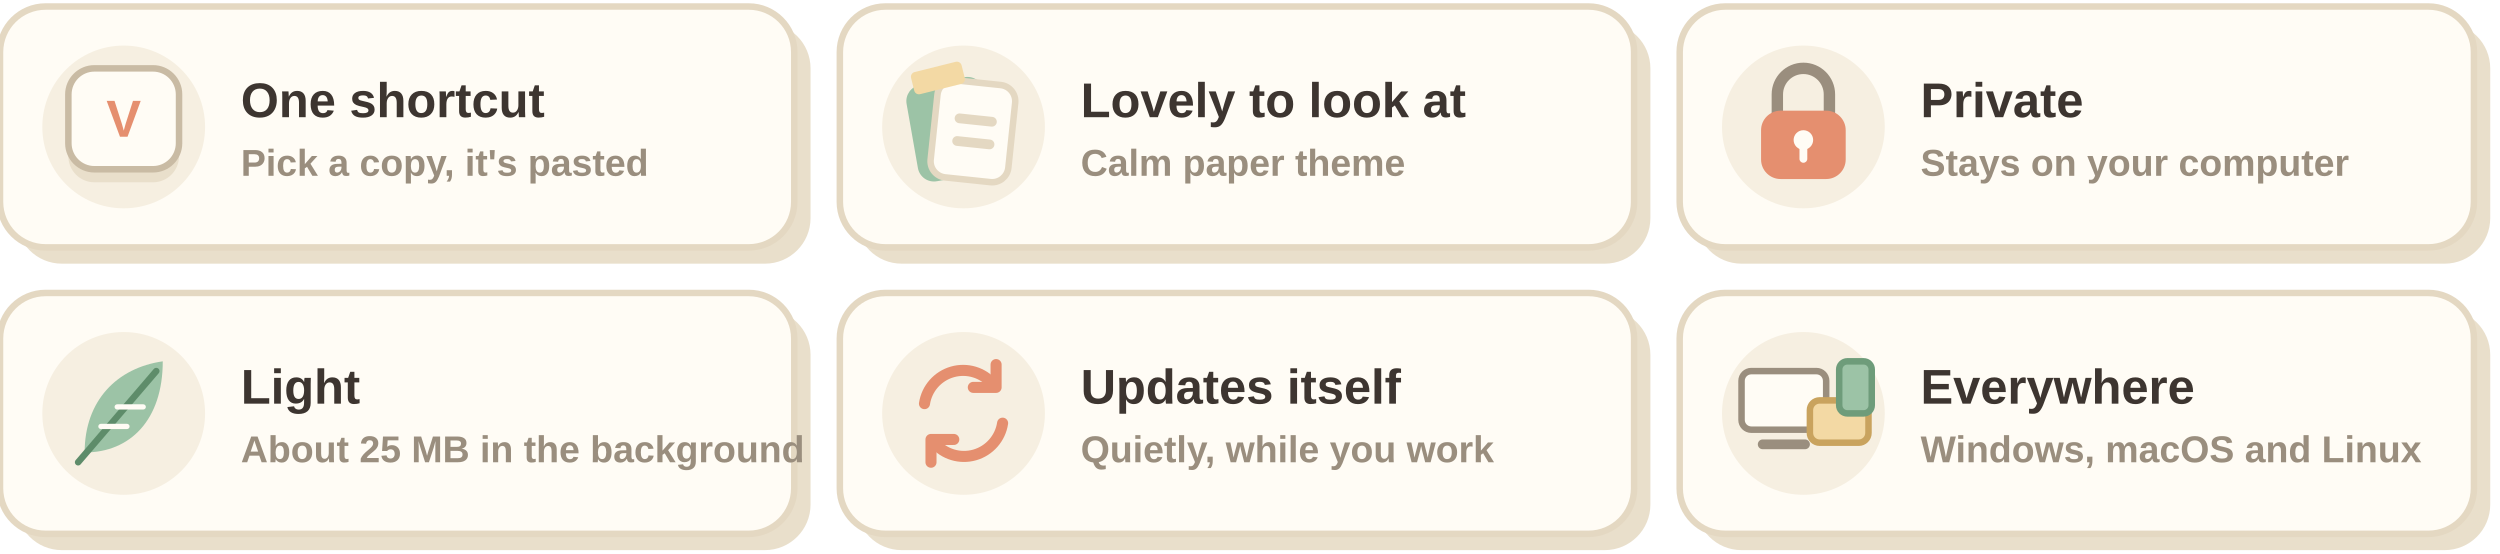
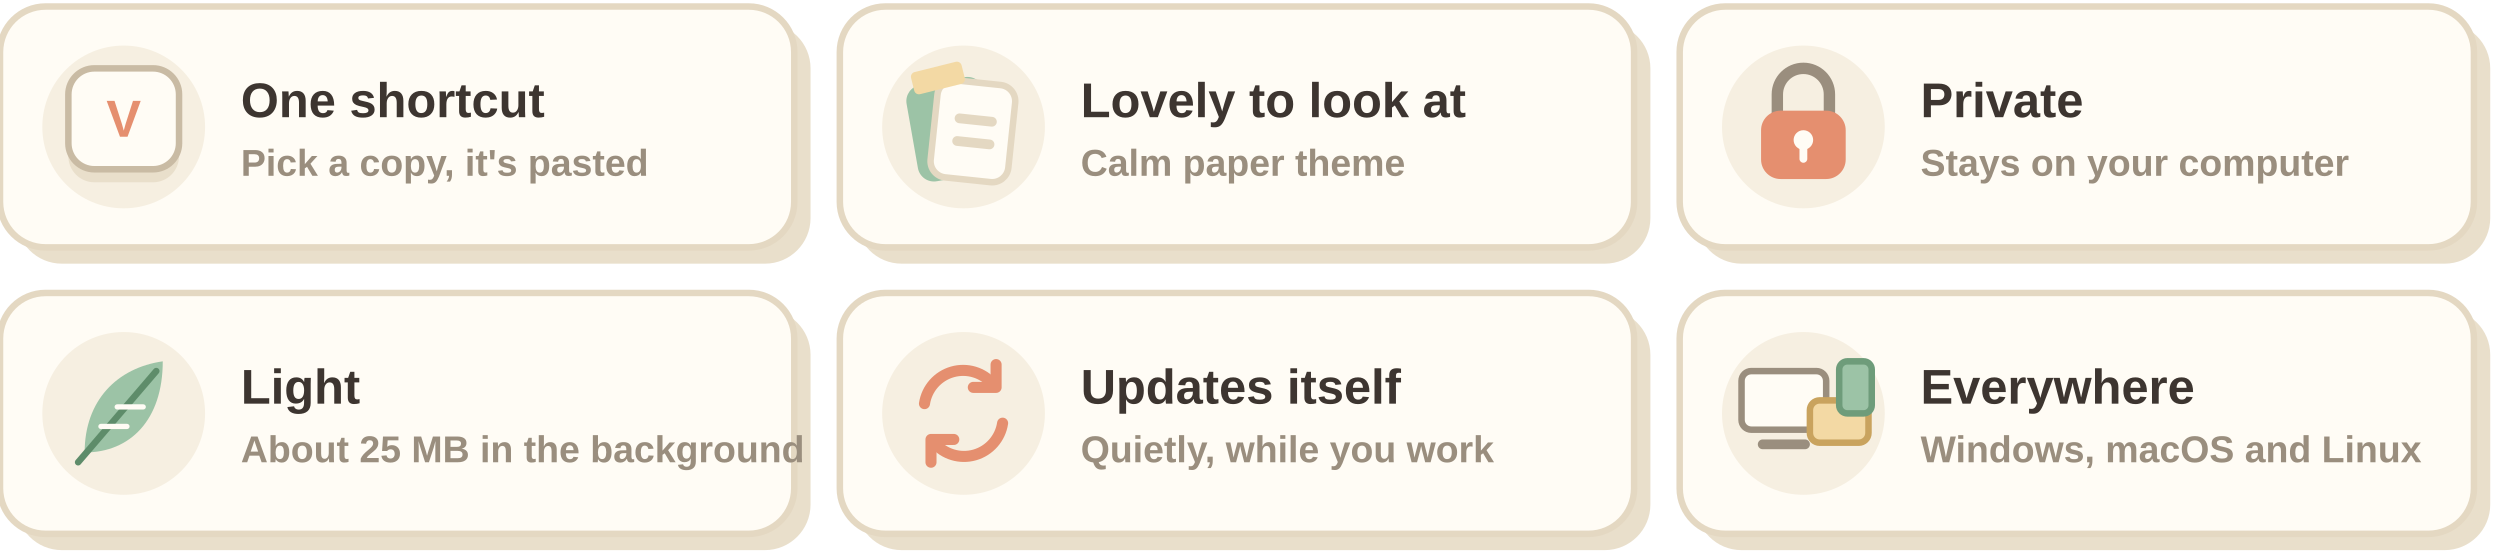
- <svg xmlns="http://www.w3.org/2000/svg" width="768" height="170" viewBox="0 0 768 170">
+ <svg xmlns="http://www.w3.org/2000/svg" width="768" height="172" viewBox="0 0 768 172">
  <g transform="translate(0 2)">
    <rect x="5" y="5" width="244" height="74" rx="14" fill="#E9DFCB" />
    <rect x="0" y="0" width="244" height="74" rx="14" fill="#FFFCF5" stroke="#E4D8C2" stroke-width="2" />
    <circle cx="38" cy="37.0" r="25" fill="#F6EFE1" />
    <g transform="translate(38 37.0)">
      <rect x="-17" y="-15" width="34" height="32" rx="8" fill="#E9DFCB" />
      <rect x="-17" y="-18" width="34" height="31" rx="8" fill="#FFFCF5" stroke="#C9BBA4" stroke-width="2" />
-       <text x="0" y="3" text-anchor="middle" font-family="Nunito, 'Segoe UI', -apple-system, 'Helvetica Neue', Arial, sans-serif" font-size="16" font-weight="800" fill="#E58F6F">V</text>
+       <text x="0" y="3" font-family="Nunito, 'Segoe UI', -apple-system, 'Helvetica Neue', Arial, sans-serif" font-size="16" font-weight="800" fill="#E58F6F" text-anchor="middle">V</text>
    </g>
-     <text x="74" y="34.0" font-family="Nunito, 'Segoe UI', -apple-system, 'Helvetica Neue', Arial, sans-serif" font-size="15" font-weight="800" fill="#3D3530">One shortcut</text>
-     <text x="74" y="52.0" font-family="Nunito, 'Segoe UI', -apple-system, 'Helvetica Neue', Arial, sans-serif" font-size="11.5" font-weight="600" fill="#9A8E7E">Pick a copy, it's pasted</text>
+     <text x="74" y="34.0" font-family="Nunito, 'Segoe UI', -apple-system, 'Helvetica Neue', Arial, sans-serif" font-size="15" font-weight="800" fill="#3D3530" text-anchor="start">One shortcut</text>
+     <text x="74" y="52.0" font-family="Nunito, 'Segoe UI', -apple-system, 'Helvetica Neue', Arial, sans-serif" font-size="11.5" font-weight="600" fill="#9A8E7E" text-anchor="start">Pick a copy, it's pasted</text>
  </g>
  <g transform="translate(258 2)">
    <rect x="5" y="5" width="244" height="74" rx="14" fill="#E9DFCB" />
    <rect x="0" y="0" width="244" height="74" rx="14" fill="#FFFCF5" stroke="#E4D8C2" stroke-width="2" />
    <circle cx="38" cy="37.0" r="25" fill="#F6EFE1" />
    <g transform="translate(38 37.0)">
      <rect x="-16" y="-15" width="24" height="30" rx="5" fill="#9CC3A6" transform="rotate(-10)" />
      <rect x="-9" y="-14" width="24" height="30" rx="5" fill="#FFFCF5" stroke="#E4D8C2" stroke-width="2" transform="rotate(6)" />
      <rect x="-12" y="-20" width="16" height="7" rx="1.5" fill="#F3D9A4" transform="rotate(-14)" />
      <rect x="-3" y="-4" width="13" height="3" rx="1.5" fill="#E4D8C2" transform="rotate(6)" />
      <rect x="-3" y="3" width="13" height="3" rx="1.5" fill="#E4D8C2" transform="rotate(6)" />
    </g>
-     <text x="74" y="34.0" font-family="Nunito, 'Segoe UI', -apple-system, 'Helvetica Neue', Arial, sans-serif" font-size="15" font-weight="800" fill="#3D3530">Lovely to look at</text>
-     <text x="74" y="52.0" font-family="Nunito, 'Segoe UI', -apple-system, 'Helvetica Neue', Arial, sans-serif" font-size="11.5" font-weight="600" fill="#9A8E7E">Calm paper theme</text>
+     <text x="74" y="34.0" font-family="Nunito, 'Segoe UI', -apple-system, 'Helvetica Neue', Arial, sans-serif" font-size="15" font-weight="800" fill="#3D3530" text-anchor="start">Lovely to look at</text>
+     <text x="74" y="52.0" font-family="Nunito, 'Segoe UI', -apple-system, 'Helvetica Neue', Arial, sans-serif" font-size="11.5" font-weight="600" fill="#9A8E7E" text-anchor="start">Calm paper theme</text>
  </g>
  <g transform="translate(516 2)">
    <rect x="5" y="5" width="244" height="74" rx="14" fill="#E9DFCB" />
    <rect x="0" y="0" width="244" height="74" rx="14" fill="#FFFCF5" stroke="#E4D8C2" stroke-width="2" />
    <circle cx="38" cy="37.0" r="25" fill="#F6EFE1" />
    <g transform="translate(38 37.0)">
      <path d="M-8 -4 v-6 a8 8 0 0 1 16 0 v6" fill="none" stroke="#9A8E7E" stroke-width="3.5" stroke-linecap="round" />
      <rect x="-13" y="-5" width="26" height="21" rx="6" fill="#E58F6F" />
      <circle cx="0" cy="4" r="3" fill="#FFFCF5" />
      <rect x="-1.2" y="5" width="2.4" height="6" rx="1.2" fill="#FFFCF5" />
    </g>
-     <text x="74" y="34.0" font-family="Nunito, 'Segoe UI', -apple-system, 'Helvetica Neue', Arial, sans-serif" font-size="15" font-weight="800" fill="#3D3530">Private</text>
-     <text x="74" y="52.0" font-family="Nunito, 'Segoe UI', -apple-system, 'Helvetica Neue', Arial, sans-serif" font-size="11.5" font-weight="600" fill="#9A8E7E">Stays on your computer</text>
+     <text x="74" y="34.0" font-family="Nunito, 'Segoe UI', -apple-system, 'Helvetica Neue', Arial, sans-serif" font-size="15" font-weight="800" fill="#3D3530" text-anchor="start">Private</text>
+     <text x="74" y="52.0" font-family="Nunito, 'Segoe UI', -apple-system, 'Helvetica Neue', Arial, sans-serif" font-size="11.5" font-weight="600" fill="#9A8E7E" text-anchor="start">Stays on your computer</text>
  </g>
  <g transform="translate(0 90)">
    <rect x="5" y="5" width="244" height="74" rx="14" fill="#E9DFCB" />
    <rect x="0" y="0" width="244" height="74" rx="14" fill="#FFFCF5" stroke="#E4D8C2" stroke-width="2" />
    <circle cx="38" cy="37.0" r="25" fill="#F6EFE1" />
    <g transform="translate(38 37.0)">
      <path d="M12 -16 c-14 2 -24 12 -24 28 c14 0 24 -10 24 -28 z" fill="#9CC3A6" />
      <path d="M10 -13 L-14 15" stroke="#5E8C6A" stroke-width="2" stroke-linecap="round" />
      <path d="M-2 -2 h8 M-7 4 h8" stroke="#FFFCF5" stroke-width="1.6" stroke-linecap="round" />
    </g>
-     <text x="74" y="34.0" font-family="Nunito, 'Segoe UI', -apple-system, 'Helvetica Neue', Arial, sans-serif" font-size="15" font-weight="800" fill="#3D3530">Light</text>
-     <text x="74" y="52.0" font-family="Nunito, 'Segoe UI', -apple-system, 'Helvetica Neue', Arial, sans-serif" font-size="11.5" font-weight="600" fill="#9A8E7E">About 25 MB in the background</text>
+     <text x="74" y="34.0" font-family="Nunito, 'Segoe UI', -apple-system, 'Helvetica Neue', Arial, sans-serif" font-size="15" font-weight="800" fill="#3D3530" text-anchor="start">Light</text>
+     <text x="74" y="52.0" font-family="Nunito, 'Segoe UI', -apple-system, 'Helvetica Neue', Arial, sans-serif" font-size="11.5" font-weight="600" fill="#9A8E7E" text-anchor="start">About 25 MB in the background</text>
  </g>
  <g transform="translate(258 90)">
    <rect x="5" y="5" width="244" height="74" rx="14" fill="#E9DFCB" />
    <rect x="0" y="0" width="244" height="74" rx="14" fill="#FFFCF5" stroke="#E4D8C2" stroke-width="2" />
    <circle cx="38" cy="37.0" r="25" fill="#F6EFE1" />
    <g transform="translate(38 37.0)">
      <g fill="none" stroke="#E58F6F" stroke-width="3.4" stroke-linecap="round" stroke-linejoin="round">
        <path d="M-12 -3 a12 12 0 0 1 21 -6" />
        <path d="M10 -15 v7 h-7" />
        <path d="M12 3 a12 12 0 0 1 -21 6" />
        <path d="M-10 15 v-7 h7" />
      </g>
    </g>
-     <text x="74" y="34.0" font-family="Nunito, 'Segoe UI', -apple-system, 'Helvetica Neue', Arial, sans-serif" font-size="15" font-weight="800" fill="#3D3530">Updates itself</text>
-     <text x="74" y="52.0" font-family="Nunito, 'Segoe UI', -apple-system, 'Helvetica Neue', Arial, sans-serif" font-size="11.5" font-weight="600" fill="#9A8E7E">Quietly, while you work</text>
+     <text x="74" y="34.0" font-family="Nunito, 'Segoe UI', -apple-system, 'Helvetica Neue', Arial, sans-serif" font-size="15" font-weight="800" fill="#3D3530" text-anchor="start">Updates itself</text>
+     <text x="74" y="52.0" font-family="Nunito, 'Segoe UI', -apple-system, 'Helvetica Neue', Arial, sans-serif" font-size="11.5" font-weight="600" fill="#9A8E7E" text-anchor="start">Quietly, while you work</text>
  </g>
  <g transform="translate(516 90)">
    <rect x="5" y="5" width="244" height="74" rx="14" fill="#E9DFCB" />
    <rect x="0" y="0" width="244" height="74" rx="14" fill="#FFFCF5" stroke="#E4D8C2" stroke-width="2" />
    <circle cx="38" cy="37.0" r="25" fill="#F6EFE1" />
    <g transform="translate(38 37.0)">
      <rect x="-19" y="-13" width="26" height="18" rx="3" fill="#FFFCF5" stroke="#9A8E7E" stroke-width="2" />
      <rect x="-14" y="8" width="16" height="3" rx="1.5" fill="#9A8E7E" />
      <rect x="2" y="-4" width="18" height="13" rx="3" fill="#F3D9A4" stroke="#C9A35E" stroke-width="2" />
      <rect x="11" y="-16" width="10" height="16" rx="2.5" fill="#9CC3A6" stroke="#6E9C7A" stroke-width="2" />
    </g>
-     <text x="74" y="34.0" font-family="Nunito, 'Segoe UI', -apple-system, 'Helvetica Neue', Arial, sans-serif" font-size="15" font-weight="800" fill="#3D3530">Everywhere</text>
-     <text x="74" y="52.0" font-family="Nunito, 'Segoe UI', -apple-system, 'Helvetica Neue', Arial, sans-serif" font-size="11.5" font-weight="600" fill="#9A8E7E">Windows, macOS and Linux</text>
+     <text x="74" y="34.0" font-family="Nunito, 'Segoe UI', -apple-system, 'Helvetica Neue', Arial, sans-serif" font-size="15" font-weight="800" fill="#3D3530" text-anchor="start">Everywhere</text>
+     <text x="74" y="52.0" font-family="Nunito, 'Segoe UI', -apple-system, 'Helvetica Neue', Arial, sans-serif" font-size="11.5" font-weight="600" fill="#9A8E7E" text-anchor="start">Windows, macOS and Linux</text>
  </g>
</svg>
